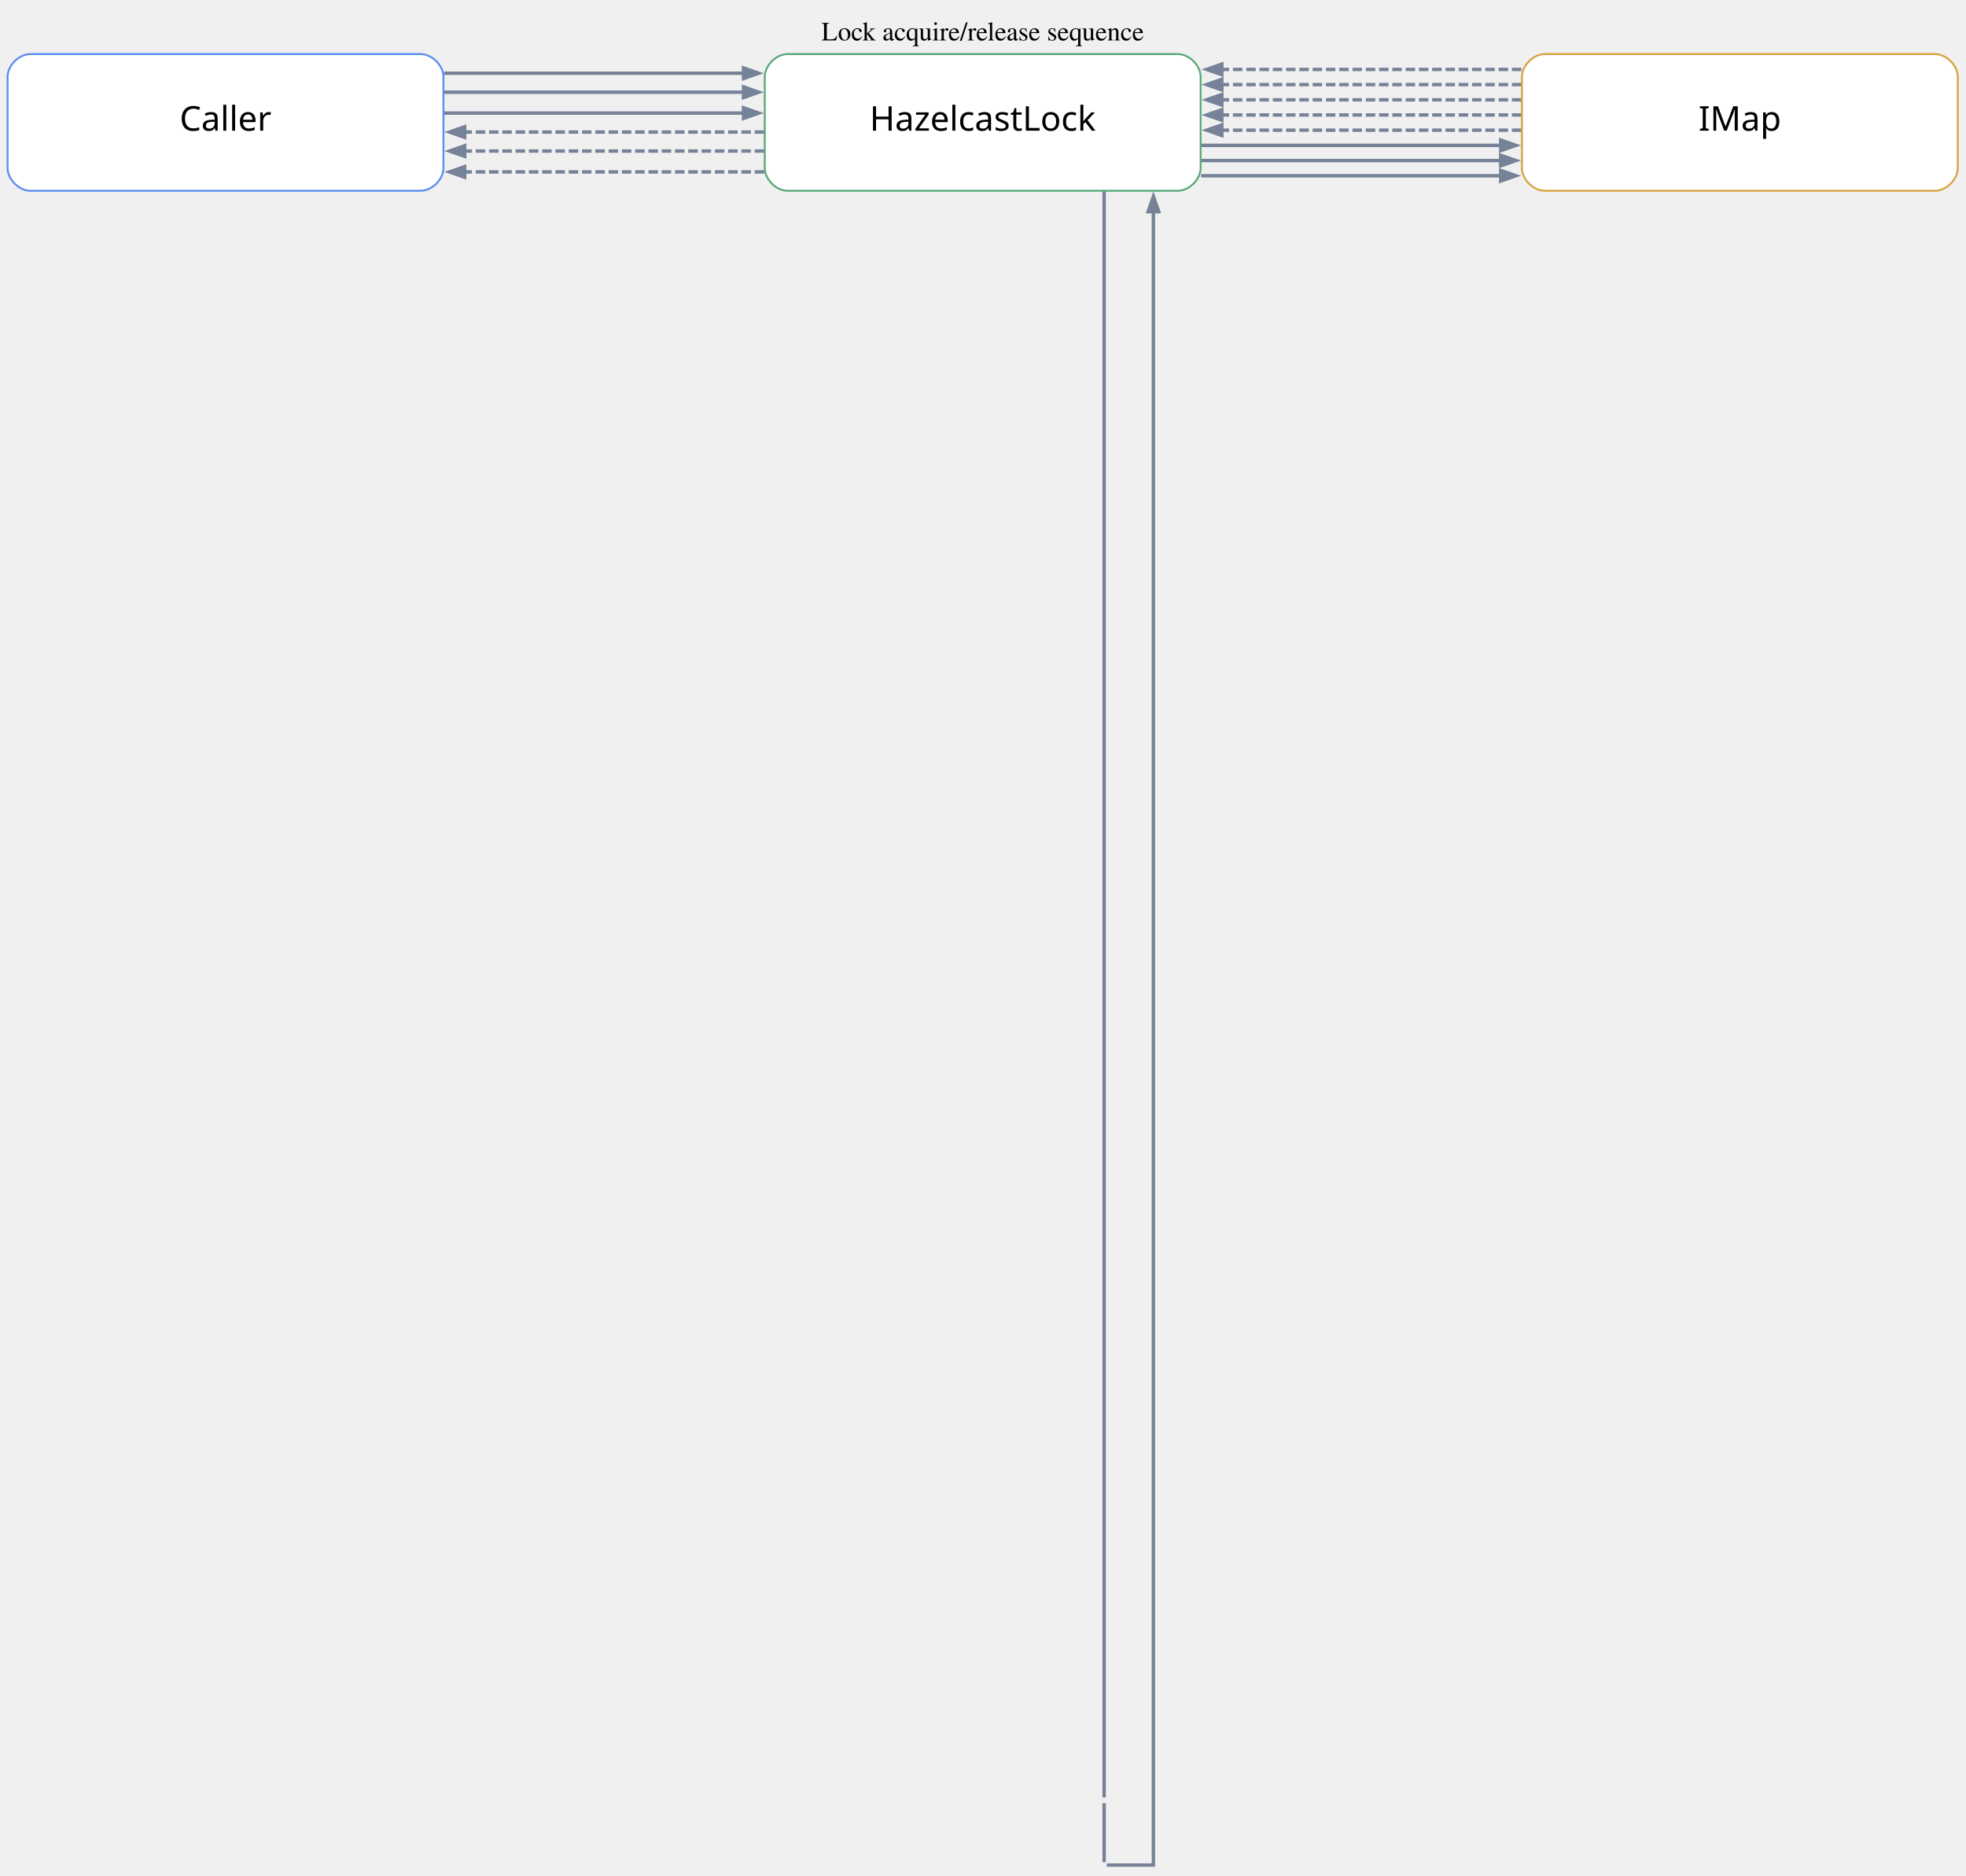
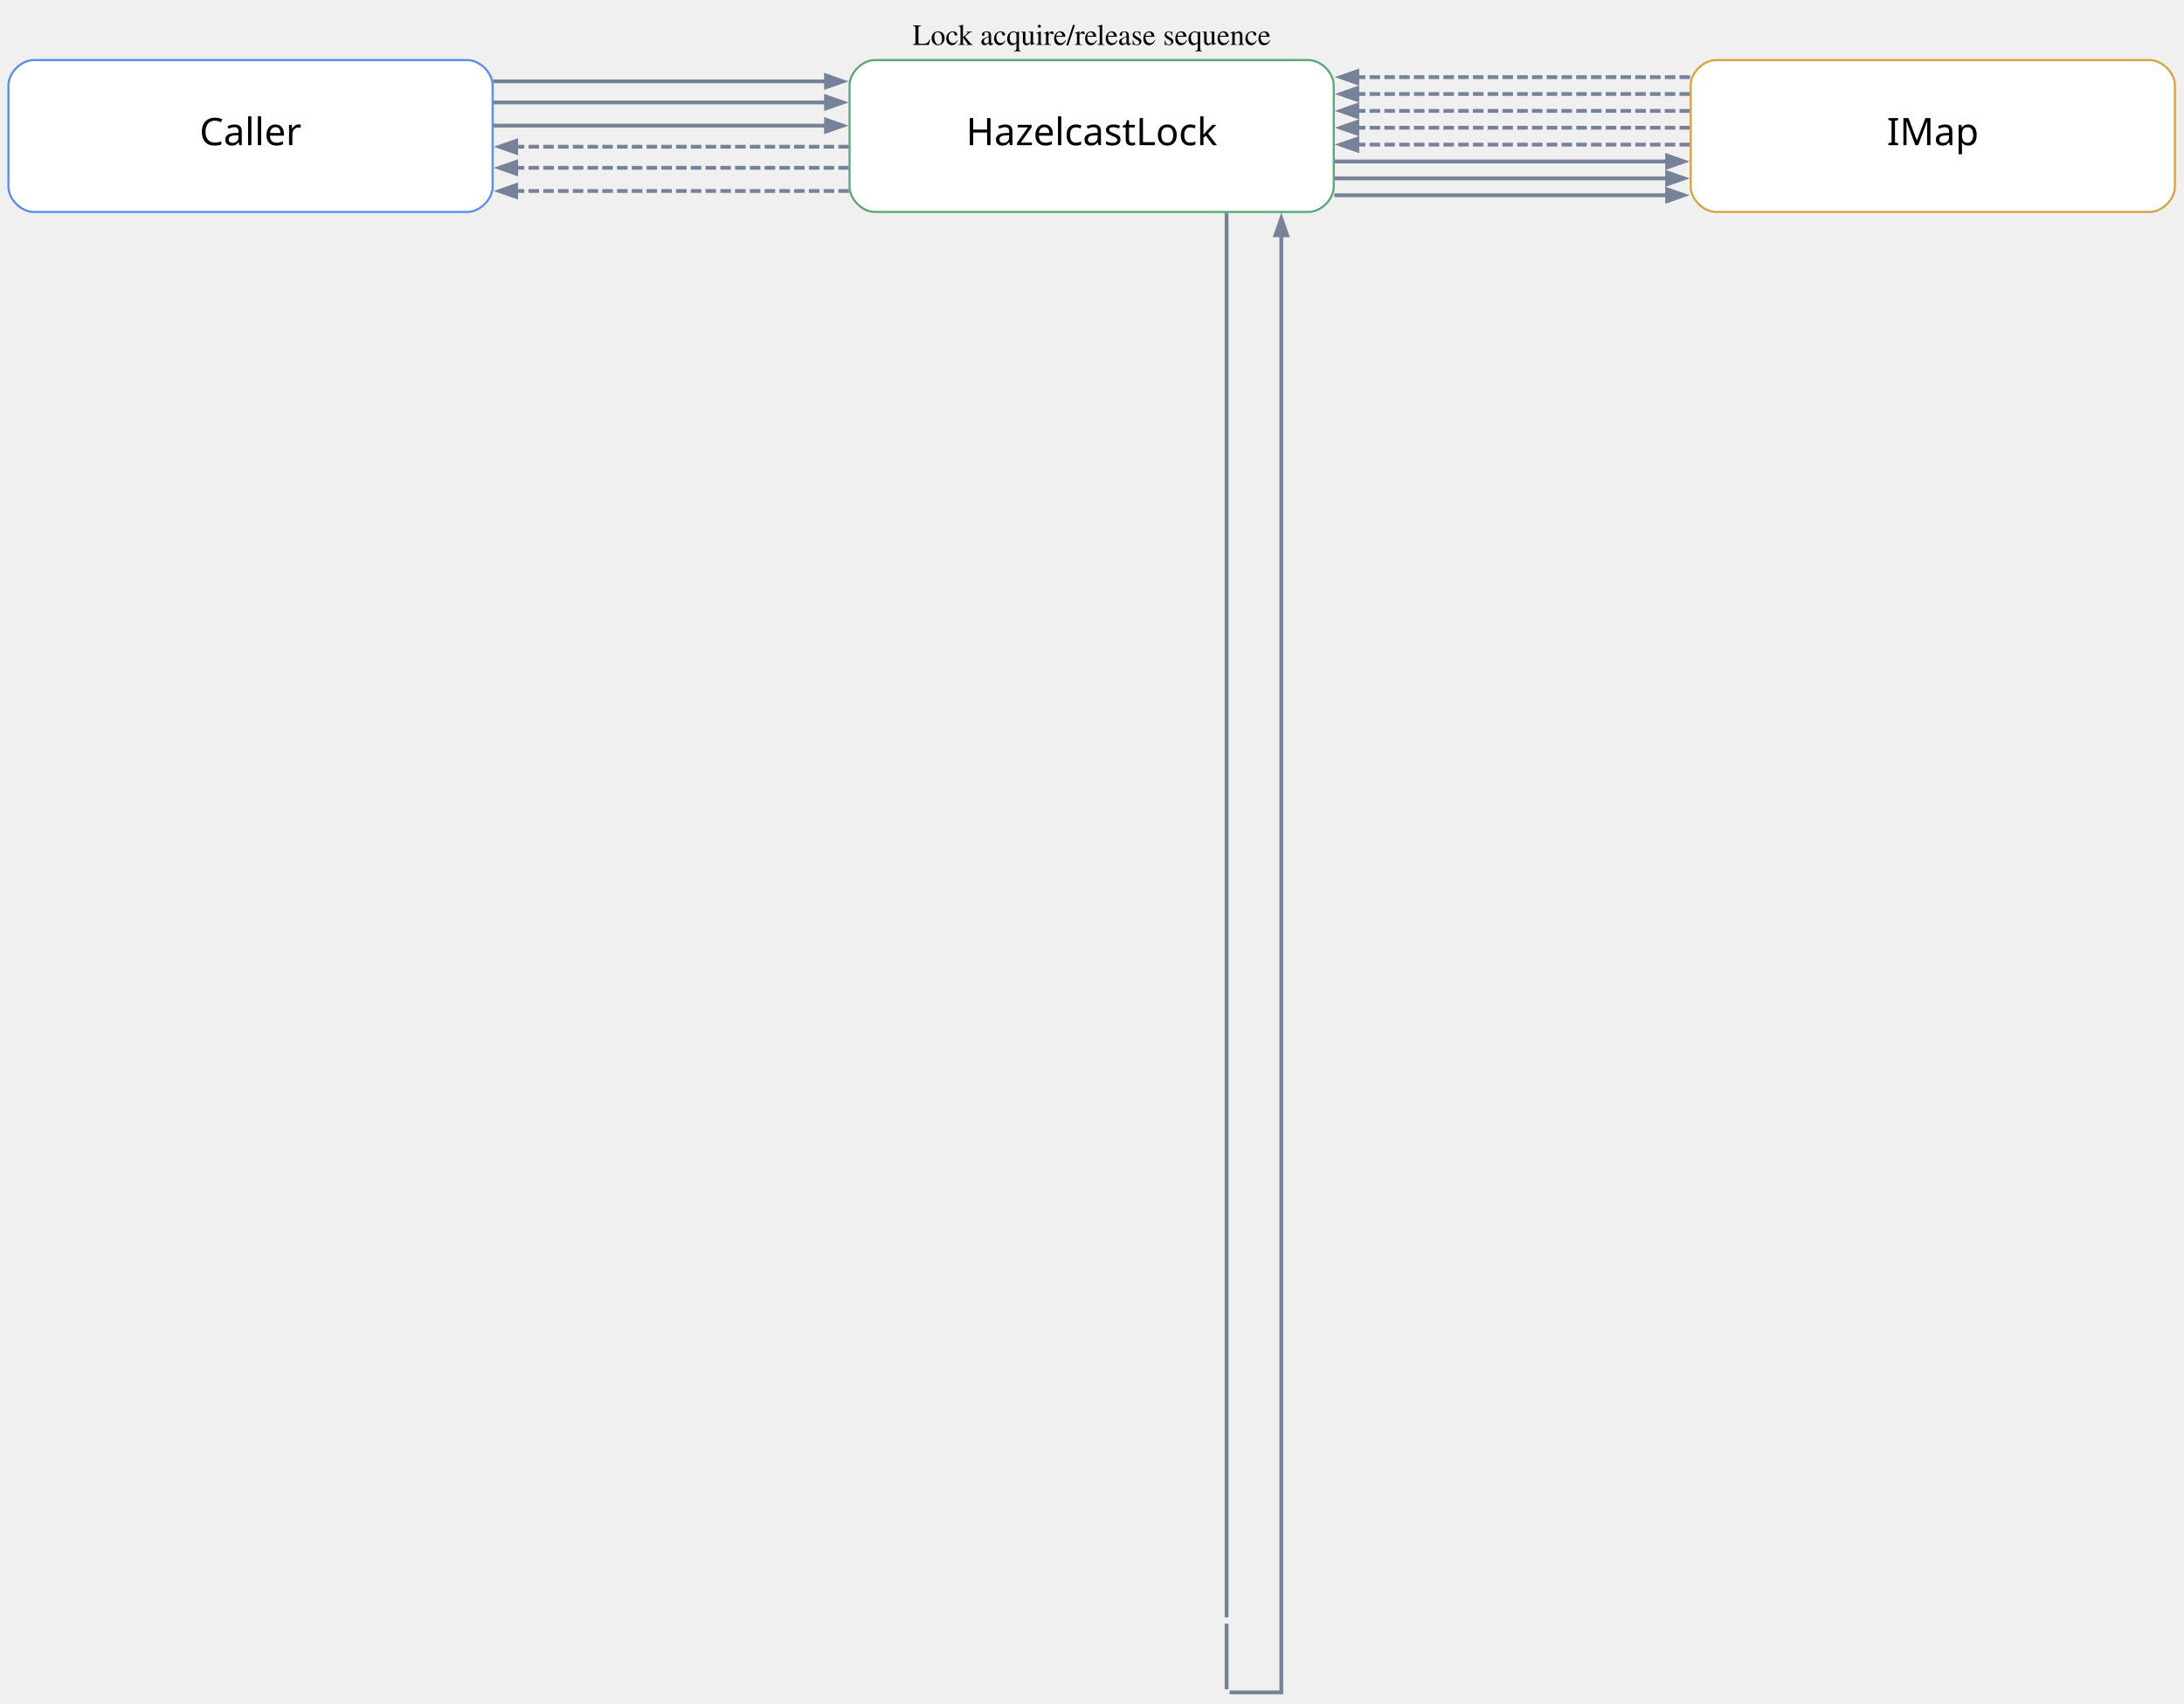
- <svg xmlns="http://www.w3.org/2000/svg" width="1036pt" height="988pt" viewBox="0.00 0.00 1036.00 988.00">
-   <g id="graph0" class="graph" transform="scale(1 1) rotate(0) translate(4 983.58)">
-     <text xml:space="preserve" text-anchor="middle" x="513.84" y="-962.28" font-family="Times,serif" font-size="14.00">Lock acquire/release sequence</text>
+ <svg xmlns="http://www.w3.org/2000/svg" width="1036pt" height="808pt" viewBox="0.00 0.00 1036.00 808.00">
+   <g id="graph0" class="graph" transform="scale(1 1) rotate(0) translate(4 803.58)">
+     <text xml:space="preserve" text-anchor="middle" x="513.84" y="-782.28" font-family="Times,serif" font-size="14.00">Lock acquire/release sequence</text>
    <g id="edge1" class="edge">
-       <path fill="none" stroke="#758297" stroke-width="1.8" d="M229.98,-945C229.98,-945 387.82,-945 387.82,-945" />
-       <polygon fill="#758297" stroke="#758297" stroke-width="1.8" points="387.82,-947.8 395.82,-945 387.82,-942.2 387.82,-947.8" />
+       <path fill="none" stroke="#758297" stroke-width="1.8" d="M229.98,-765C229.98,-765 387.82,-765 387.82,-765" />
+       <polygon fill="#758297" stroke="#758297" stroke-width="1.8" points="387.82,-767.8 395.82,-765 387.82,-762.2 387.82,-767.8" />
    </g>
    <g id="edge10" class="edge">
-       <path fill="none" stroke="#758297" stroke-width="1.8" d="M229.98,-935C229.98,-935 387.82,-935 387.82,-935" />
-       <polygon fill="#758297" stroke="#758297" stroke-width="1.8" points="387.82,-937.8 395.82,-935 387.82,-932.2 387.82,-937.8" />
+       <path fill="none" stroke="#758297" stroke-width="1.8" d="M229.98,-755C229.98,-755 387.82,-755 387.82,-755" />
+       <polygon fill="#758297" stroke="#758297" stroke-width="1.8" points="387.82,-757.8 395.82,-755 387.82,-752.2 387.82,-757.8" />
    </g>
    <g id="edge14" class="edge">
-       <path fill="none" stroke="#758297" stroke-width="1.8" d="M229.98,-924C229.98,-924 387.82,-924 387.82,-924" />
-       <polygon fill="#758297" stroke="#758297" stroke-width="1.8" points="387.82,-926.8 395.82,-924 387.82,-921.2 387.82,-926.8" />
+       <path fill="none" stroke="#758297" stroke-width="1.8" d="M229.98,-744C229.98,-744 387.82,-744 387.82,-744" />
+       <polygon fill="#758297" stroke="#758297" stroke-width="1.8" points="387.82,-746.8 395.82,-744 387.82,-741.2 387.82,-746.8" />
    </g>
    <g id="edge4" class="edge">
-       <path fill="none" stroke="#758297" stroke-width="1.8" stroke-dasharray="5,2" d="M398.7,-914C398.7,-914 240.86,-914 240.86,-914" />
-       <polygon fill="#758297" stroke="#758297" stroke-width="1.8" points="240.86,-911.2 232.86,-914 240.86,-916.8 240.86,-911.2" />
+       <path fill="none" stroke="#758297" stroke-width="1.8" stroke-dasharray="5,2" d="M398.7,-734C398.7,-734 240.86,-734 240.86,-734" />
+       <polygon fill="#758297" stroke="#758297" stroke-width="1.8" points="240.86,-731.2 232.86,-734 240.86,-736.8 240.86,-731.2" />
    </g>
    <g id="edge9" class="edge">
-       <path fill="none" stroke="#758297" stroke-width="1.8" stroke-dasharray="5,2" d="M398.7,-904C398.7,-904 240.86,-904 240.86,-904" />
-       <polygon fill="#758297" stroke="#758297" stroke-width="1.8" points="240.86,-901.2 232.86,-904 240.86,-906.8 240.86,-901.2" />
+       <path fill="none" stroke="#758297" stroke-width="1.8" stroke-dasharray="5,2" d="M398.7,-724C398.7,-724 240.86,-724 240.86,-724" />
+       <polygon fill="#758297" stroke="#758297" stroke-width="1.8" points="240.86,-721.2 232.86,-724 240.86,-726.8 240.86,-721.2" />
    </g>
    <g id="edge13" class="edge">
-       <path fill="none" stroke="#758297" stroke-width="1.8" stroke-dasharray="5,2" d="M398.7,-893C398.7,-893 240.86,-893 240.86,-893" />
-       <polygon fill="#758297" stroke="#758297" stroke-width="1.8" points="240.86,-890.2 232.86,-893 240.86,-895.8 240.86,-890.2" />
+       <path fill="none" stroke="#758297" stroke-width="1.8" stroke-dasharray="5,2" d="M398.7,-713C398.7,-713 240.86,-713 240.86,-713" />
+       <polygon fill="#758297" stroke="#758297" stroke-width="1.8" points="240.86,-710.2 232.86,-713 240.86,-715.8 240.86,-710.2" />
    </g>
    <g id="edge2" class="edge">
-       <path fill="none" stroke="#758297" stroke-width="1.8" d="M628.98,-907C628.98,-907 786.82,-907 786.82,-907" />
-       <polygon fill="#758297" stroke="#758297" stroke-width="1.8" points="786.82,-909.8 794.82,-907 786.82,-904.2 786.82,-909.8" />
+       <path fill="none" stroke="#758297" stroke-width="1.8" d="M628.98,-727C628.98,-727 786.82,-727 786.82,-727" />
+       <polygon fill="#758297" stroke="#758297" stroke-width="1.8" points="786.82,-729.8 794.82,-727 786.82,-724.2 786.82,-729.8" />
    </g>
    <g id="edge11" class="edge">
-       <path fill="none" stroke="#758297" stroke-width="1.8" d="M628.98,-899C628.98,-899 786.82,-899 786.82,-899" />
-       <polygon fill="#758297" stroke="#758297" stroke-width="1.8" points="786.82,-901.8 794.82,-899 786.82,-896.2 786.82,-901.8" />
+       <path fill="none" stroke="#758297" stroke-width="1.8" d="M628.98,-719C628.98,-719 786.82,-719 786.82,-719" />
+       <polygon fill="#758297" stroke="#758297" stroke-width="1.8" points="786.82,-721.8 794.82,-719 786.82,-716.2 786.82,-721.8" />
    </g>
    <g id="edge15" class="edge">
-       <path fill="none" stroke="#758297" stroke-width="1.8" d="M628.98,-891C628.98,-891 786.82,-891 786.82,-891" />
-       <polygon fill="#758297" stroke="#758297" stroke-width="1.8" points="786.82,-893.8 794.82,-891 786.82,-888.2 786.82,-893.8" />
+       <path fill="none" stroke="#758297" stroke-width="1.8" d="M628.98,-711C628.98,-711 786.82,-711 786.82,-711" />
+       <polygon fill="#758297" stroke="#758297" stroke-width="1.8" points="786.82,-713.8 794.82,-711 786.82,-708.2 786.82,-713.8" />
    </g>
    <g id="edge6" class="edge">
-       <path fill="none" stroke="#758297" stroke-width="1.8" d="M577.84,-882.78C577.84,-720.98 577.84,-71.96 577.84,-36.58" />
+       <path fill="none" stroke="#758297" stroke-width="1.8" d="M577.84,-702.71C577.84,-563.06 577.84,-67.43 577.84,-36.59" />
    </g>
    <g id="edge3" class="edge">
-       <path fill="none" stroke="#758297" stroke-width="1.8" stroke-dasharray="5,2" d="M797.7,-947C797.7,-947 639.86,-947 639.86,-947" />
-       <polygon fill="#758297" stroke="#758297" stroke-width="1.8" points="639.86,-944.2 631.86,-947 639.86,-949.8 639.86,-944.2" />
+       <path fill="none" stroke="#758297" stroke-width="1.8" stroke-dasharray="5,2" d="M797.7,-767C797.7,-767 639.86,-767 639.86,-767" />
+       <polygon fill="#758297" stroke="#758297" stroke-width="1.8" points="639.86,-764.2 631.86,-767 639.86,-769.8 639.86,-764.2" />
    </g>
    <g id="edge5" class="edge">
-       <path fill="none" stroke="#758297" stroke-width="1.8" stroke-dasharray="5,2" d="M797.7,-939C797.7,-939 639.86,-939 639.86,-939" />
-       <polygon fill="#758297" stroke="#758297" stroke-width="1.8" points="639.86,-936.2 631.86,-939 639.86,-941.8 639.86,-936.2" />
+       <path fill="none" stroke="#758297" stroke-width="1.8" stroke-dasharray="5,2" d="M797.7,-759C797.7,-759 639.86,-759 639.86,-759" />
+       <polygon fill="#758297" stroke="#758297" stroke-width="1.8" points="639.86,-756.2 631.86,-759 639.86,-761.8 639.86,-756.2" />
    </g>
    <g id="edge12" class="edge">
-       <path fill="none" stroke="#758297" stroke-width="1.8" stroke-dasharray="5,2" d="M797.7,-931C797.7,-931 639.86,-931 639.86,-931" />
-       <polygon fill="#758297" stroke="#758297" stroke-width="1.8" points="639.86,-928.2 631.86,-931 639.86,-933.8 639.86,-928.2" />
+       <path fill="none" stroke="#758297" stroke-width="1.8" stroke-dasharray="5,2" d="M797.7,-751C797.7,-751 639.86,-751 639.86,-751" />
+       <polygon fill="#758297" stroke="#758297" stroke-width="1.8" points="639.86,-748.2 631.86,-751 639.86,-753.8 639.86,-748.2" />
    </g>
    <g id="edge16" class="edge">
-       <path fill="none" stroke="#758297" stroke-width="1.8" stroke-dasharray="5,2" d="M797.7,-923C797.7,-923 639.86,-923 639.86,-923" />
-       <polygon fill="#758297" stroke="#758297" stroke-width="1.8" points="639.86,-920.2 631.86,-923 639.86,-925.8 639.86,-920.2" />
+       <path fill="none" stroke="#758297" stroke-width="1.8" stroke-dasharray="5,2" d="M797.7,-743C797.7,-743 639.86,-743 639.86,-743" />
+       <polygon fill="#758297" stroke="#758297" stroke-width="1.8" points="639.86,-740.2 631.86,-743 639.86,-745.8 639.86,-740.2" />
    </g>
    <g id="edge17" class="edge">
-       <path fill="none" stroke="#758297" stroke-width="1.8" stroke-dasharray="5,2" d="M797.7,-915C797.7,-915 639.86,-915 639.86,-915" />
-       <polygon fill="#758297" stroke="#758297" stroke-width="1.8" points="639.86,-912.2 631.86,-915 639.86,-917.8 639.86,-912.2" />
+       <path fill="none" stroke="#758297" stroke-width="1.8" stroke-dasharray="5,2" d="M797.7,-735C797.7,-735 639.86,-735 639.86,-735" />
+       <polygon fill="#758297" stroke="#758297" stroke-width="1.8" points="639.86,-732.2 631.86,-735 639.86,-737.8 639.86,-732.2" />
    </g>
    <g id="edge7" class="edge">
      <path fill="none" stroke="#758297" stroke-width="1.8" d="M577.84,-33.62C577.84,-28.03 577.84,-8.02 577.84,-2.5" />
    </g>
    <g id="edge8" class="edge">
-       <path fill="none" stroke="#758297" stroke-width="1.8" d="M579.24,-1C584.63,-1 603.8,-1 603.8,-1 603.8,-1 603.8,-872.08 603.8,-872.08" />
-       <polygon fill="#758297" stroke="#758297" stroke-width="1.8" points="601,-872.08 603.8,-880.08 606.6,-872.08 601,-872.08" />
+       <path fill="none" stroke="#758297" stroke-width="1.8" d="M579.24,-1C584.63,-1 603.8,-1 603.8,-1 603.8,-1 603.8,-692.01 603.8,-692.01" />
+       <polygon fill="#758297" stroke="#758297" stroke-width="1.8" points="601,-692.01 603.8,-700.01 606.6,-692.01 601,-692.01" />
    </g>
    <g id="node1" class="node">
-       <path fill="#ffffff" stroke="#5b8def" d="M217.68,-955.08C217.68,-955.08 12,-955.08 12,-955.08 6,-955.08 0,-949.08 0,-943.08 0,-943.08 0,-895.08 0,-895.08 0,-889.08 6,-883.08 12,-883.08 12,-883.08 217.68,-883.08 217.68,-883.08 223.68,-883.08 229.68,-889.08 229.68,-895.08 229.68,-895.08 229.68,-943.08 229.68,-943.08 229.68,-949.08 223.68,-955.08 217.68,-955.08" />
-       <text xml:space="preserve" text-anchor="middle" x="114.84" y="-914.73" font-family="Architects Daughter" font-size="18.00">Caller</text>
+       <path fill="#ffffff" stroke="#5b8def" d="M217.68,-775.08C217.68,-775.08 12,-775.08 12,-775.08 6,-775.08 0,-769.08 0,-763.08 0,-763.08 0,-715.08 0,-715.08 0,-709.08 6,-703.08 12,-703.08 12,-703.08 217.68,-703.08 217.68,-703.08 223.68,-703.08 229.68,-709.08 229.68,-715.08 229.68,-715.08 229.68,-763.08 229.68,-763.08 229.68,-769.08 223.68,-775.08 217.68,-775.08" />
+       <text xml:space="preserve" text-anchor="middle" x="114.84" y="-734.73" font-family="Architects Daughter" font-size="18.00">Caller</text>
    </g>
    <g id="node2" class="node">
-       <path fill="#ffffff" stroke="#58a978" d="M616.68,-955.08C616.68,-955.08 411,-955.08 411,-955.08 405,-955.08 399,-949.08 399,-943.08 399,-943.08 399,-895.08 399,-895.08 399,-889.08 405,-883.08 411,-883.08 411,-883.08 616.68,-883.08 616.68,-883.08 622.68,-883.08 628.68,-889.08 628.68,-895.08 628.68,-895.08 628.68,-943.08 628.68,-943.08 628.68,-949.08 622.68,-955.08 616.68,-955.08" />
-       <text xml:space="preserve" text-anchor="middle" x="513.84" y="-914.73" font-family="Architects Daughter" font-size="18.00">HazelcastLock</text>
+       <path fill="#ffffff" stroke="#58a978" d="M616.68,-775.08C616.68,-775.08 411,-775.08 411,-775.08 405,-775.08 399,-769.08 399,-763.08 399,-763.08 399,-715.08 399,-715.08 399,-709.08 405,-703.08 411,-703.08 411,-703.08 616.68,-703.08 616.68,-703.08 622.68,-703.08 628.68,-709.08 628.68,-715.08 628.68,-715.08 628.68,-763.08 628.68,-763.08 628.68,-769.08 622.68,-775.08 616.68,-775.08" />
+       <text xml:space="preserve" text-anchor="middle" x="513.84" y="-734.73" font-family="Architects Daughter" font-size="18.00">HazelcastLock</text>
    </g>
    <g id="node3" class="node">
-       <path fill="#ffffff" stroke="#d6a441" d="M1015.68,-955.08C1015.68,-955.08 810,-955.08 810,-955.08 804,-955.08 798,-949.08 798,-943.08 798,-943.08 798,-895.08 798,-895.08 798,-889.08 804,-883.08 810,-883.08 810,-883.08 1015.68,-883.08 1015.68,-883.08 1021.68,-883.08 1027.68,-889.08 1027.68,-895.08 1027.68,-895.08 1027.68,-943.08 1027.68,-943.08 1027.68,-949.08 1021.68,-955.08 1015.68,-955.08" />
-       <text xml:space="preserve" text-anchor="middle" x="912.84" y="-914.73" font-family="Architects Daughter" font-size="18.00">IMap</text>
+       <path fill="#ffffff" stroke="#d6a441" d="M1015.68,-775.08C1015.68,-775.08 810,-775.08 810,-775.08 804,-775.08 798,-769.08 798,-763.08 798,-763.08 798,-715.08 798,-715.08 798,-709.08 804,-703.08 810,-703.08 810,-703.08 1015.68,-703.08 1015.68,-703.08 1021.68,-703.08 1027.68,-709.08 1027.68,-715.08 1027.68,-715.08 1027.68,-763.08 1027.68,-763.08 1027.68,-769.08 1021.68,-775.08 1015.68,-775.08" />
+       <text xml:space="preserve" text-anchor="middle" x="912.84" y="-734.73" font-family="Architects Daughter" font-size="18.00">IMap</text>
    </g>
  </g>
</svg>
